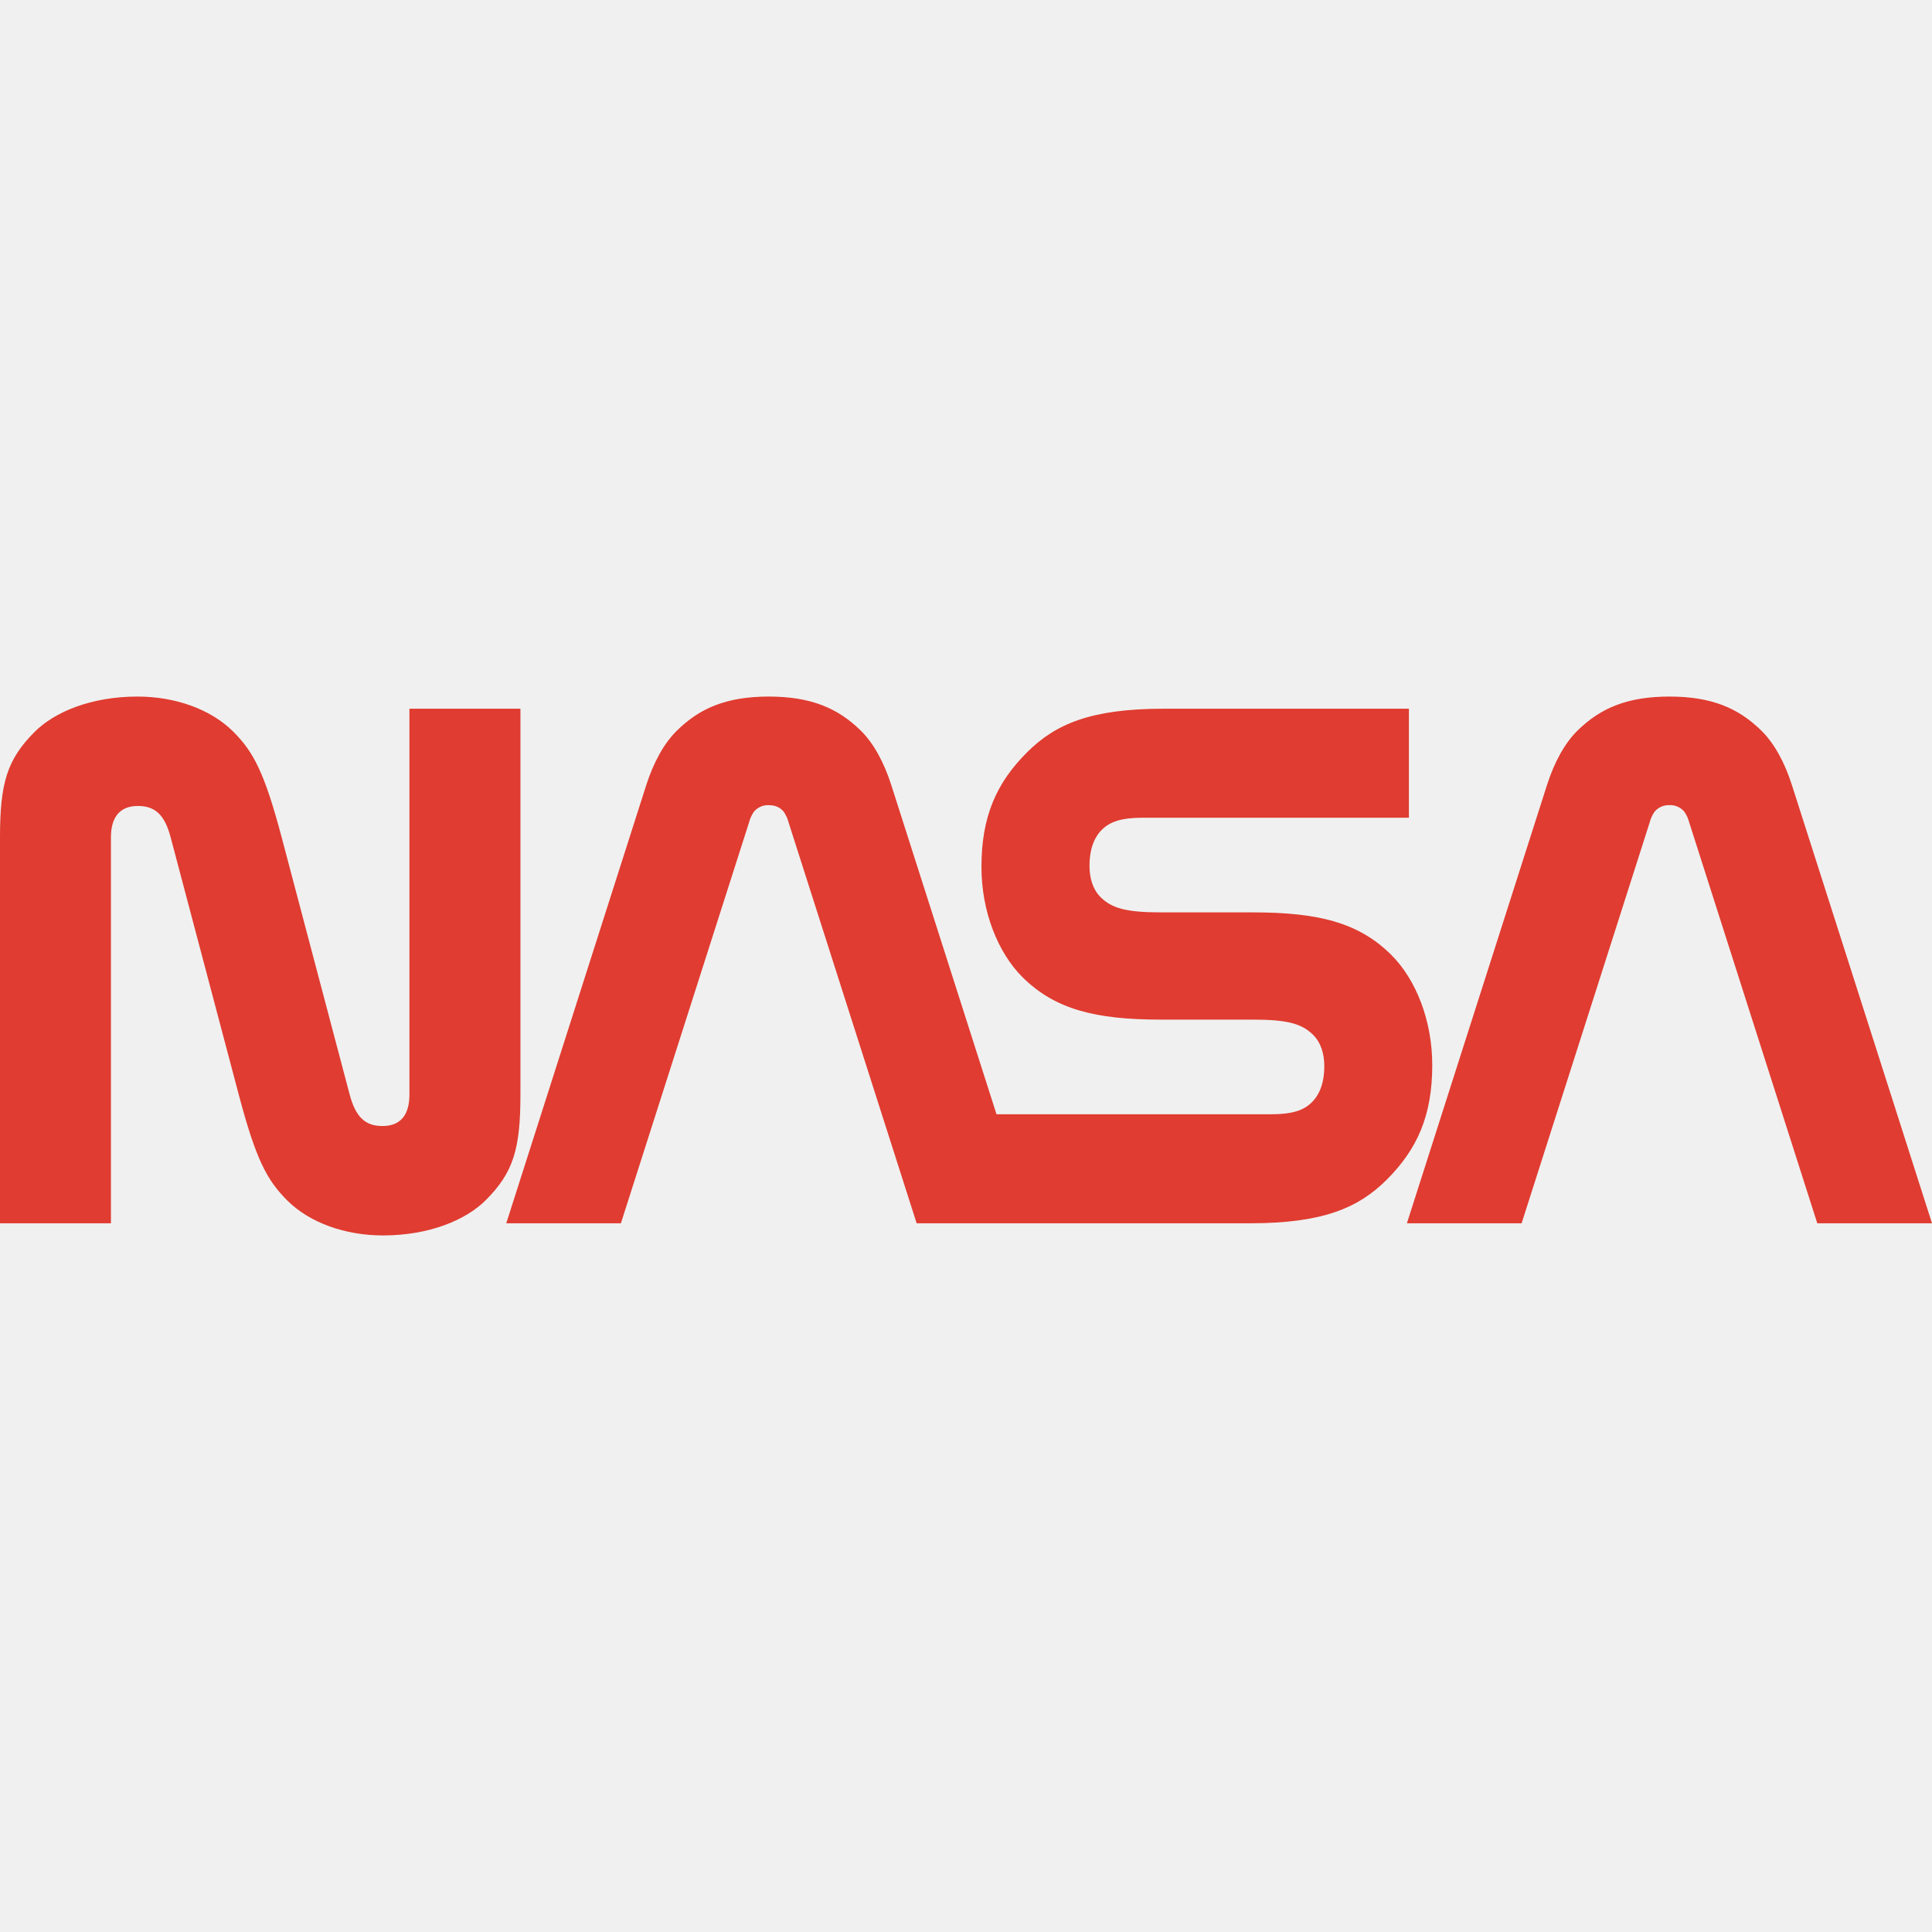
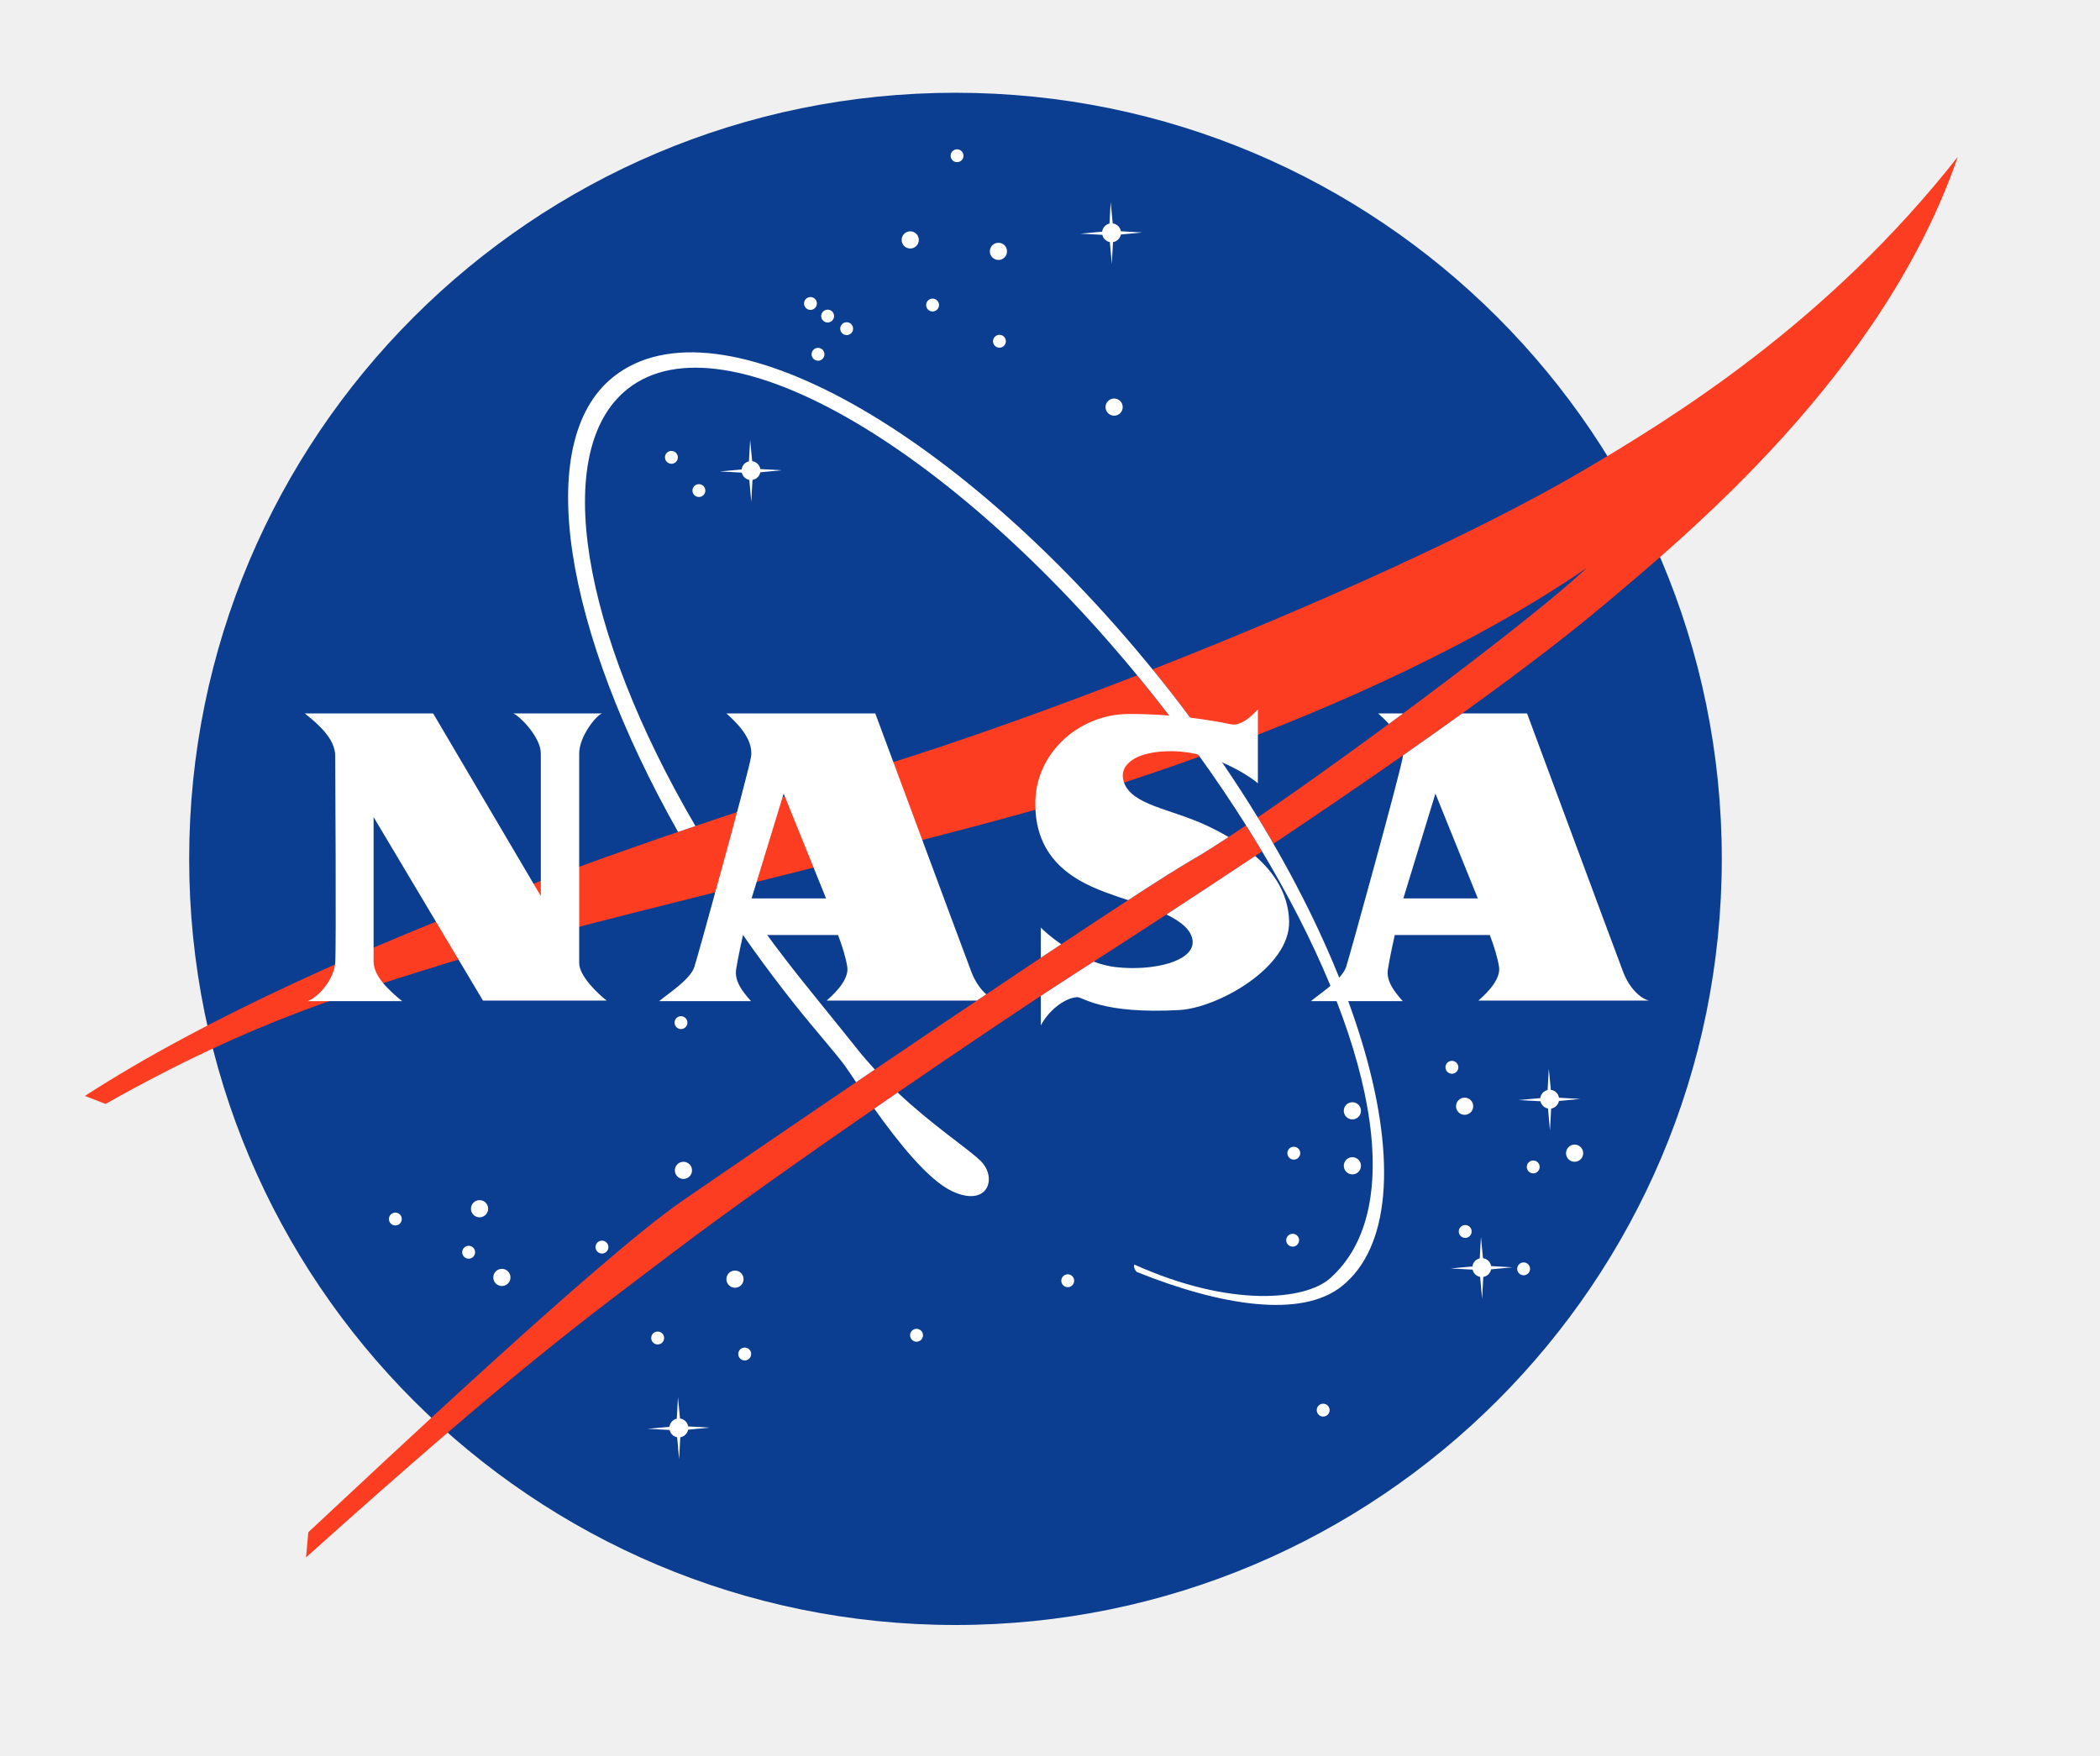
- <svg xmlns="http://www.w3.org/2000/svg" fill="#E03C31" role="img" viewBox="0 0 24 24">
-   <path d="M4.344 13.598c.075.281.195.39.407.39.22 0 .335-.132.335-.39V8.804h1.379v4.794c0 .675-.088.968-.43 1.31-.247.248-.703.439-1.278.439-.464 0-.909-.154-1.192-.438-.249-.25-.386-.505-.599-1.311l-.846-3.196c-.074-.281-.194-.39-.406-.39-.22 0-.336.132-.336.39v4.794H0v-4.794c0-.675.088-.968.43-1.31.247-.248.703-.439 1.278-.439.464 0 .909.154 1.192.438.249.25.385.505.599 1.311zM22.575 15.196l-1.591-4.98a.415.415 0 00-.06-.132.226.226 0 00-.186-.082.226.226 0 00-.185.082.414.414 0 00-.06.132l-1.591 4.98h-1.425l1.739-5.44c.09-.283.22-.524.384-.684.282-.275.614-.419 1.138-.419.525 0 .857.144 1.139.42.164.16.294.4.384.683L24 15.196h-1.425zM15.531 15.196c.903 0 1.344-.192 1.692-.538.385-.383.569-.802.569-1.427 0-.553-.202-1.064-.51-1.37-.403-.4-.903-.527-1.719-.527h-1.142c-.436 0-.61-.053-.748-.188-.094-.093-.139-.23-.139-.393 0-.168.04-.334.156-.448.103-.1.243-.147.511-.147h3.301V8.804h-3.049c-.903 0-1.343.192-1.691.538-.385.383-.57.802-.57 1.427 0 .553.203 1.064.51 1.37.404.4.904.527 1.72.527h1.141c.437 0 .61.053.748.188.095.093.14.23.14.393 0 .169-.041.335-.157.448-.102.1-.242.147-.51.147h-3.405l-1.306-4.086c-.09-.283-.22-.524-.384-.684-.282-.275-.615-.419-1.139-.419s-.857.144-1.138.42c-.165.16-.294.4-.385.683l-1.738 5.44h1.424l1.592-4.98a.415.415 0 01.06-.132.226.226 0 01.185-.082c.082 0 .142.028.186.082a.413.413 0 01.06.132l1.591 4.98h4.144z" />
+ <svg xmlns="http://www.w3.org/2000/svg" height="92" viewBox="0 0 110 92" width="110">
+   <circle cx="50.049" cy="45" fill="#0b3d91" r="40.14" />
+   <g fill="#fff">
+     <circle cx="47.679" cy="12.57" r=".45" />
+     <circle cx="52.299" cy="13.17" r=".45" />
+     <circle cx="58.359" cy="21.33" r=".45" />
+     <circle cx="25.119" cy="63.33" r=".45" />
+     <circle cx="26.289" cy="66.93" r=".45" />
+     <circle cx="20.709" cy="63.87" r=".337" />
+     <circle cx="39.009" cy="70.942" r=".338" />
+     <circle cx="67.711" cy="64.98" r=".337" />
+     <circle cx="76.052" cy="55.92" r=".338" />
+     <circle cx="35.169" cy="23.962" r=".337" />
+     <circle cx="44.349" cy="17.22" r=".337" />
+     <circle cx="43.352" cy="16.56" r=".337" />
+     <circle cx="42.452" cy="15.9" r=".337" />
+     <circle cx="36.609" cy="25.703" r=".337" />
+     <circle cx="50.131" cy="8.16" r=".337" />
+     <circle cx="52.352" cy="17.88" r=".337" />
+     <circle cx="48.849" cy="15.982" r=".337" />
+     <circle cx="42.849" cy="18.563" r=".337" />
+     <circle cx="69.309" cy="73.883" r=".337" />
+     <circle cx="24.549" cy="65.61" r=".338" />
+     <circle cx="48.009" cy="69.96" r=".338" />
+     <circle cx="31.531" cy="65.34" r=".338" />
+     <circle cx="34.449" cy="70.103" r=".338" />
+     <circle cx="55.929" cy="67.103" r=".337" />
+     <circle cx="67.771" cy="60.42" r=".337" />
+     <circle cx="76.749" cy="64.522" r=".337" />
+     <circle cx="79.809" cy="66.48" r=".337" />
+     <circle cx="80.312" cy="61.14" r=".337" />
+     <circle cx="35.671" cy="53.58" r=".337" />
+     <circle cx="35.799" cy="61.32" r=".45" />
+     <circle cx="38.499" cy="67.02" r=".45" />
+     <circle cx="70.839" cy="61.08" r=".45" />
+     <circle cx="82.479" cy="60.42" r=".45" />
+     <circle cx="76.719" cy="57.96" r=".45" />
+     <circle cx="70.839" cy="58.2" r=".45" />
+     <path d="M58.71 12.288l1.119-.107-1.117-.063c-.035-.216-.208-.385-.426-.413l-.107-1.114-.064 1.123c-.202.045-.357.214-.382.424l-1.144.104 1.152.062c.042.193.198.344.394.38l.104 1.148.061-1.146C58.507 12.651 58.671 12.492 58.71 12.288z" />
+     <path d="M39.824 24.746l1.119-.107-1.117-.063c-.034-.216-.208-.385-.426-.413l-.107-1.114-.063 1.123c-.203.045-.358.214-.383.424l-1.144.104 1.152.062c.042.193.198.344.394.38l.104 1.148.062-1.146C39.622 25.11 39.786 24.95 39.824 24.746z" />
+     <path d="M81.659 57.684l1.119-.107-1.117-.063c-.034-.216-.208-.385-.426-.413l-.107-1.114-.063 1.123c-.202.045-.357.214-.382.424l-1.144.104 1.152.062c.042.193.198.344.394.38l.104 1.148.062-1.146C81.456 58.048 81.62 57.889 81.659 57.684z" />
+     <path d="M36.044 74.906l1.119-.107-1.117-.063c-.035-.216-.208-.385-.426-.413l-.107-1.113-.063 1.122c-.203.045-.358.214-.383.424l-1.144.104 1.152.062c.042.193.198.345.394.38l.104 1.148.062-1.146C35.841 75.27 36.006 75.11 36.044 74.906z" />
+     <path d="M78.104 66.506l1.119-.107-1.117-.063c-.034-.216-.208-.385-.426-.413l-.107-1.114-.063 1.122c-.202.045-.357.214-.382.424l-1.144.104 1.152.062c.042.193.198.344.394.38l.104 1.148.062-1.146C77.901 66.87 78.066 66.71 78.104 66.506z" />
+     <path d="M59.568 35.385c-4.667 1.814-9.219 3.433-13.06 4.635-7.805 2.444-29.16 9.06-42.06 17.4l1.08.42c7.86-4.44 12.969-5.835 17.88-7.38 5.34-1.68 22.603-5.72 30.42-7.92 2.641-.743 5.734-1.716 9.01-2.9-.762-1.063-1.566-2.129-2.412-3.193C60.143 36.088 59.856 35.734 59.568 35.385zM65.27 43.244c-1.13.763-2.077 1.372-2.74 1.756-3.84 2.22-22.561 15-26.82 17.94s-16.08 14.1-19.56 17.34l-.12 1.319c11.22-10.08 14.74-12.566 19.2-15.959 5.52-4.2 16.939-11.97 20.82-14.46 3.71-2.38 7.056-4.569 10.059-6.572-.049-.082-.098-.164-.147-.247C65.736 43.99 65.505 43.618 65.27 43.244zM82.809 24.72c-5.466 3.204-14.081 7.071-22.439 10.352.2.245.399.492.597.741.934 1.176 1.815 2.36 2.644 3.545 6.57-2.42 13.779-5.668 19.499-9.599-2.725 2.582-11.734 9.315-17.227 13.068.283.461.557.922.822 1.381 8.322-5.569 13.922-9.668 17.185-12.409 4.5-3.78 14.76-12.24 18.66-23.58C95.709 16.92 87.621 21.899 82.809 24.72z" fill="#fc3d21" />
+     <path d="M44.884 54.939c-.885-1.114-2.109-2.606-3.028-3.763-1.229-1.547-2.366-3.11-3.408-4.671-.34.085-.679.17-1.018.255 1.258 1.963 2.655 3.923 4.177 5.839 1.112 1.4 2.123 2.527 2.641 3.228.105.142.313.456.594.874.324-.22.651-.442.981-.666C45.504 55.688 45.189 55.323 44.884 54.939zM51.344 60.803c-.727-.688-2.49-1.837-4.325-3.561-.405.278-.814.56-1.224.844 1.185 1.67 2.799 3.721 4.063 4.319C51.762 63.307 52.275 61.685 51.344 60.803zM60.967 35.813c-10.492-13.206-23.309-20.461-28.835-16.07-4.292 3.41-2.53 13.376 3.386 23.845.306-.105.609-.208.909-.31-5.971-10.2-7.605-19.679-3.557-22.896 5.087-4.042 17.37 3.241 27.558 16.064 2.109 2.654 3.963 5.318 5.533 7.915 6.012 9.95 7.857 18.948 3.703 22.621-1.271 1.124-5.155 1.565-10.243-.725-.071.089.043.33.132.389 4.392 1.766 8.599 2.439 10.723.752C75.38 63.342 71.459 49.019 60.967 35.813z" />
+     <path d="M15.969 37.38h6.72l5.64 9.57c0 0 0-6.93 0-7.47 0-.84-1.065-1.935-1.44-2.1.45 0 4.38 0 4.65 0-.285.075-1.2 1.185-1.2 2.1 0 .45 0 10.5 0 10.98 0 .675.975 1.605 1.44 1.965h-6.48l-5.73-9.615c0 0 0 7.17 0 7.56 0 .75.735 1.47 1.5 2.085h-4.95c.705-.3 1.38-1.245 1.44-1.995s0-10.425 0-10.845C17.559 38.7 16.674 37.95 15.969 37.38z" />
+     <path d="M77.439 52.425h8.94c-.495-.12-1.05-.705-1.35-1.485-.3-.78-5.04-13.56-5.04-13.56H76.59c-.964.694-1.997 1.426-3.1 2.197-.003.028-.006.056-.011.083-.148.9-2.808 10.534-2.97 11.01-.225.66-1.38 1.395-1.845 1.785h4.815c-.48-.54-.87-1.065-.78-1.665.09-.6.36-1.8.36-1.8h4.98c.225.6.393 1.139.48 1.65C78.624 51.255 77.994 51.945 77.439 52.425zM73.509 47.07l1.68-5.49 2.22 5.49H73.509zM72.752 37.928c.247-.182.495-.365.742-.548h-1.305C72.319 37.5 72.534 37.689 72.752 37.928z" />
+     <path d="M38.559 50.79c.09-.6.36-1.8.36-1.8h4.98c.225.6.393 1.139.48 1.65.105.615-.525 1.305-1.08 1.785h7.871c.164-.11.327-.22.49-.329-.305-.27-.586-.675-.771-1.156-.3-.78-5.04-13.56-5.04-13.56h-7.8c.375.345 1.455 1.275 1.29 2.28-.147.9-2.808 10.534-2.97 11.01-.225.66-1.38 1.395-1.845 1.785h4.815C38.859 51.915 38.469 51.39 38.559 50.79zM41.049 41.58l2.22 5.49h-3.9L41.049 41.58z" />
+     <path d="M65.748 44.848c-1.468.978-3.017 1.999-4.649 3.065.732.355 1.315.801 1.371 1.377.104 1.082-2.07 1.605-4.035 1.38-.393-.045-.779-.148-1.147-.286-.408.263-.82.528-1.238.796-.425.273-.941.609-1.53.997v1.553c.39-.765 1.243-1.45 1.905-1.485.285-.015 1.275.9 5.355.675 1.98-.109 5.805-2.22 5.745-4.65C67.489 46.834 66.739 45.714 65.748 44.848zM54.519 48.6v1.582c.361-.241.717-.478 1.066-.709C55.036 49.091 54.647 48.734 54.519 48.6zM64.353 43.855c-.38-.225-.765-.422-1.134-.596-1.92-.9-3.93-1.065-4.35-2.28-.296-.857.54-1.65 2.58-1.62 2.04.03 3.93 1.245 4.44 1.68v-3.87c-.15.15-.808.905-1.41.78-1.155-.24-3.12-.553-5.37-.54-2.58.015-4.8 2.009-4.875 4.53-.105 3.525 2.715 4.485 4.305 5.04.164.057.351.118.554.183 1.525-.992 2.731-1.756 3.437-2.163C63.004 44.726 63.625 44.334 64.353 43.855z" />
+   </g>
</svg>
